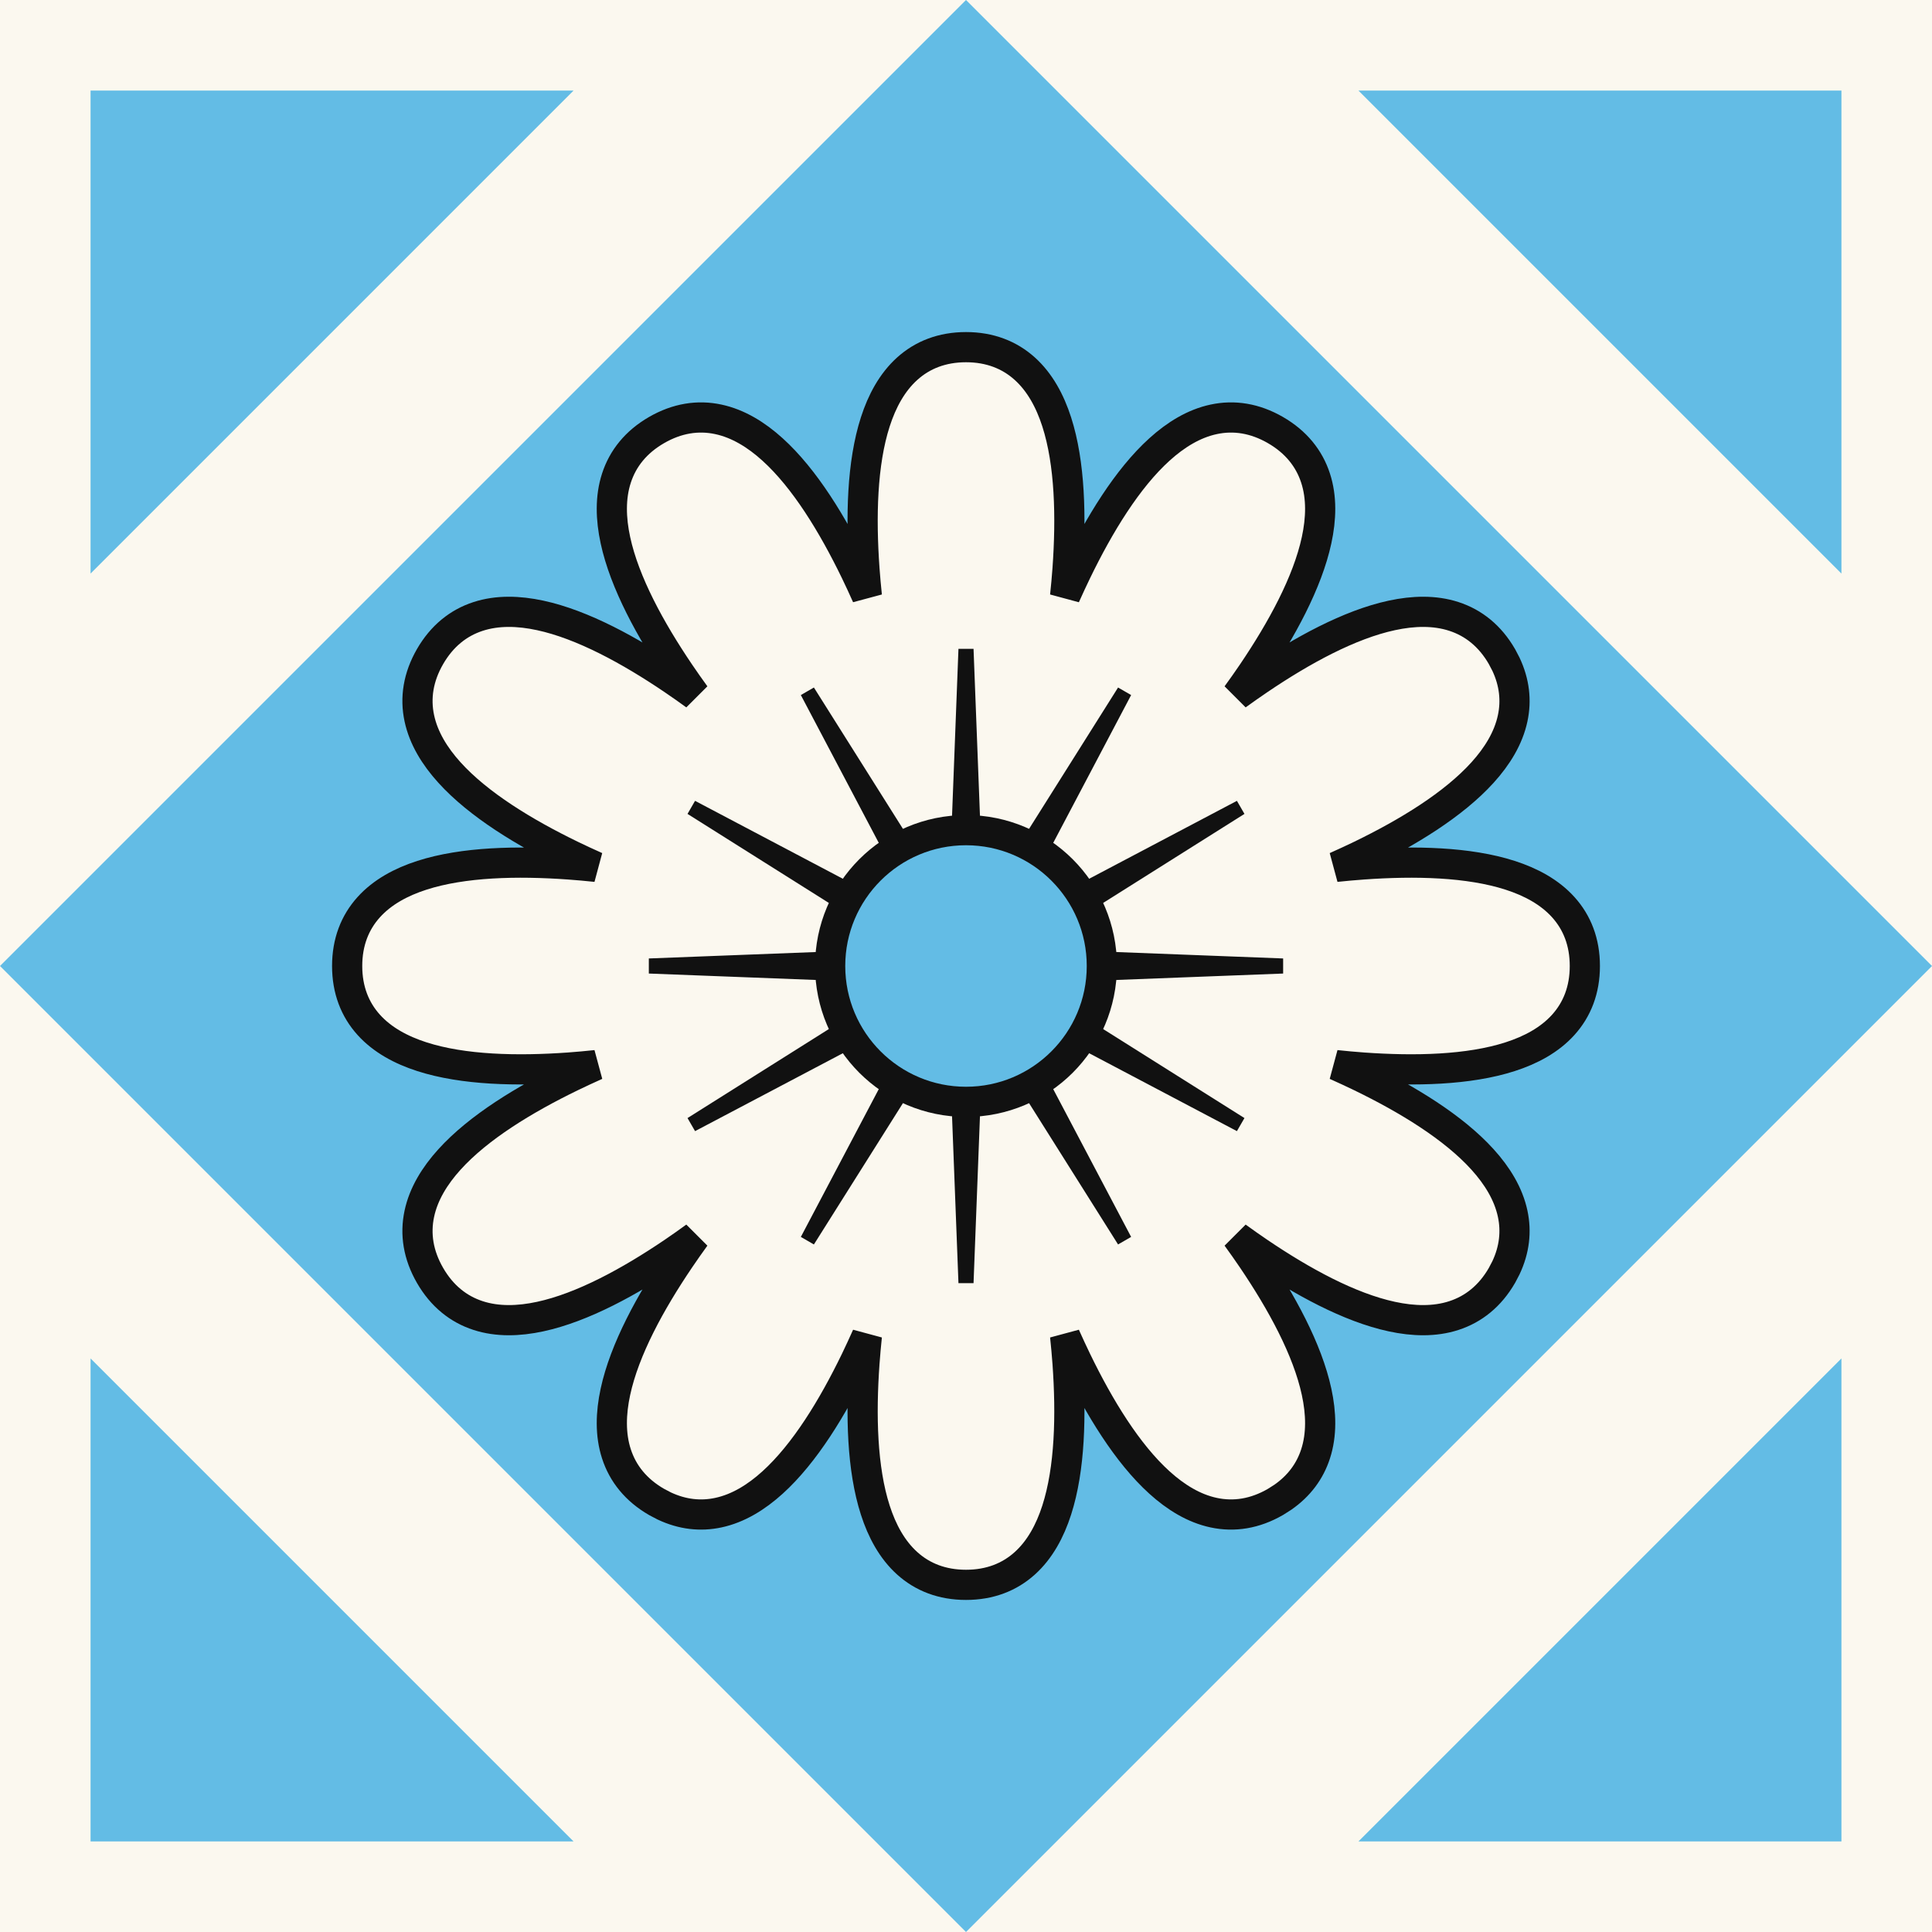
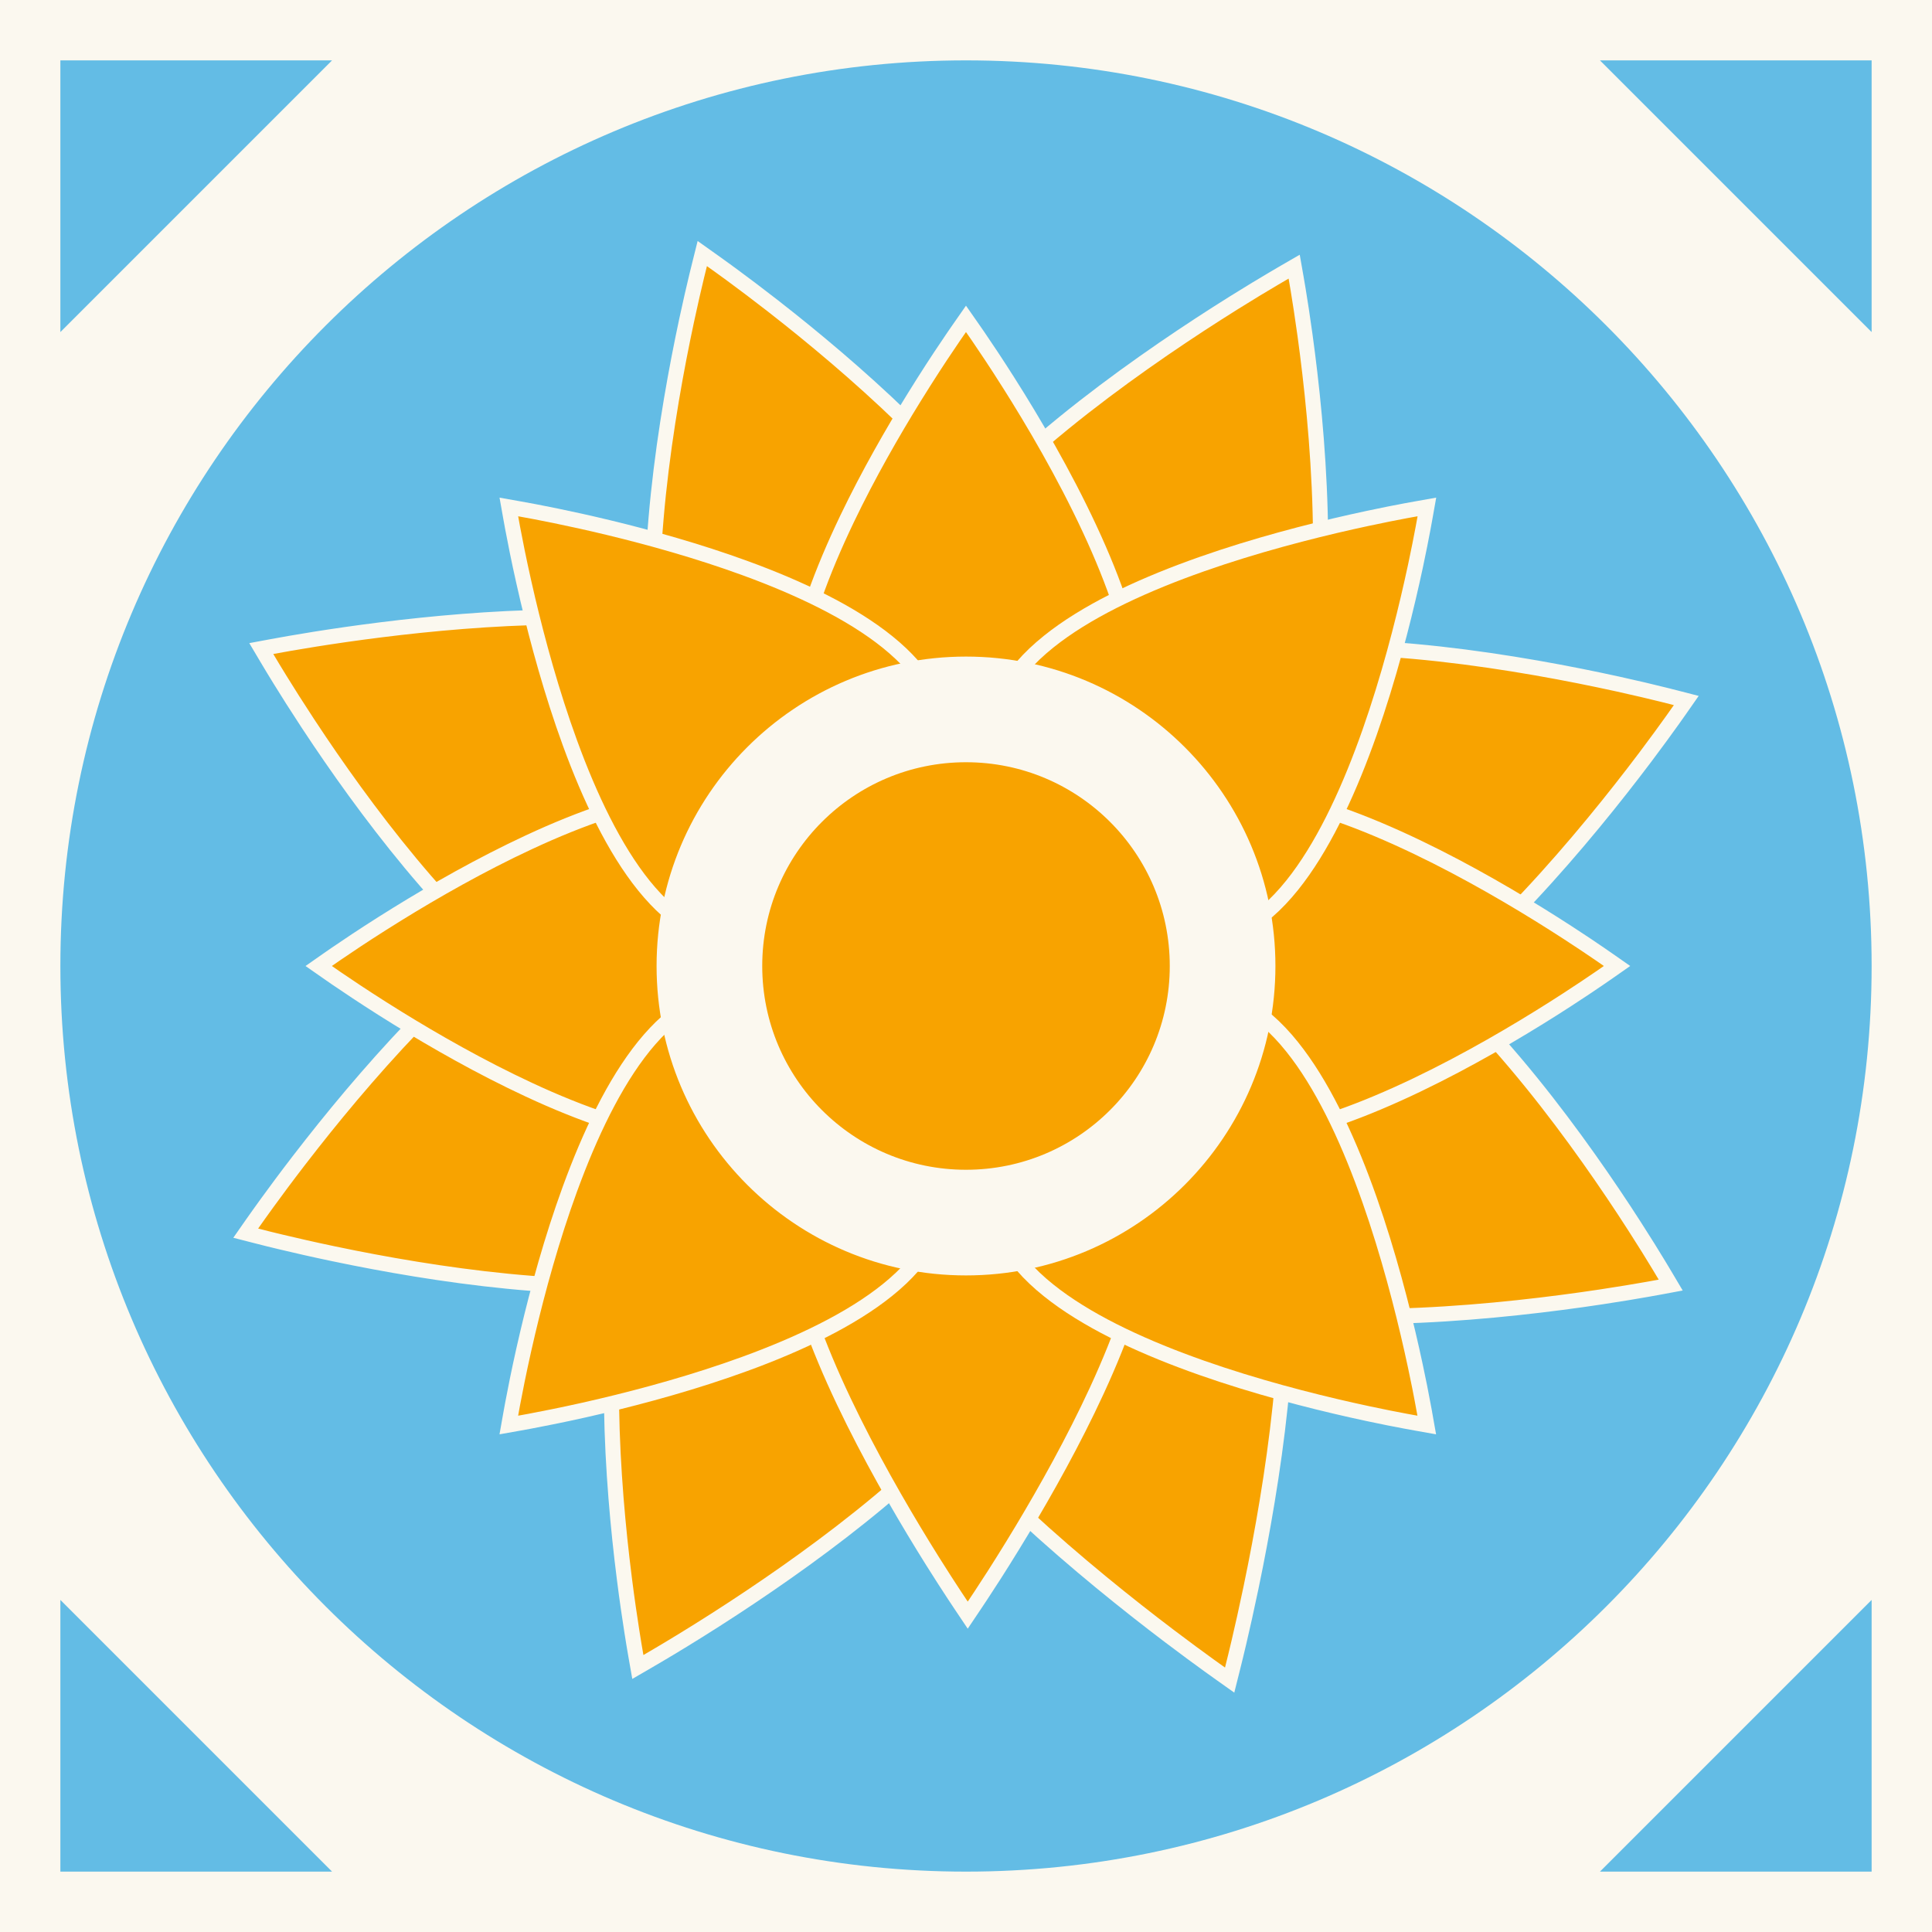
- <svg xmlns="http://www.w3.org/2000/svg" width="64" height="64" viewBox="0 0 64 64" fill="none">
-   <g clip-path="url(#clip0_2741_1963)">
-     <rect width="64" height="64" fill="#FBF8EF" />
-     <rect width="45.255" height="45.255" transform="translate(0 32) rotate(-45)" fill="#63BCE5" />
-     <path d="M32 11.5C32.787 11.5 33.438 11.754 33.948 12.214C34.448 12.665 34.783 13.286 35.005 13.976C35.447 15.347 35.487 17.128 35.364 18.848C35.343 19.148 35.314 19.448 35.283 19.745C35.406 19.472 35.532 19.198 35.663 18.928C36.416 17.377 37.342 15.854 38.41 14.888C38.948 14.401 39.548 14.031 40.206 13.891C40.878 13.747 41.569 13.853 42.25 14.246C42.931 14.639 43.368 15.185 43.58 15.839C43.788 16.479 43.767 17.184 43.614 17.893C43.311 19.301 42.455 20.864 41.489 22.292C41.321 22.541 41.146 22.786 40.971 23.028C41.213 22.853 41.459 22.679 41.708 22.511C43.136 21.545 44.699 20.689 46.107 20.386C46.816 20.233 47.521 20.212 48.161 20.42C48.815 20.632 49.361 21.069 49.754 21.75L49.888 22.006C50.169 22.604 50.235 23.206 50.109 23.794C49.969 24.452 49.599 25.052 49.112 25.59C48.146 26.658 46.623 27.584 45.072 28.337C44.801 28.468 44.527 28.593 44.254 28.716C44.552 28.685 44.852 28.657 45.152 28.636C46.872 28.513 48.653 28.553 50.024 28.995C50.715 29.217 51.335 29.552 51.786 30.052C52.246 30.562 52.5 31.213 52.5 32C52.5 32.787 52.246 33.438 51.786 33.948C51.335 34.448 50.715 34.783 50.024 35.005C48.653 35.447 46.872 35.487 45.152 35.364C44.852 35.343 44.552 35.314 44.254 35.283C44.527 35.406 44.801 35.532 45.072 35.663C46.623 36.416 48.146 37.342 49.112 38.41C49.599 38.948 49.969 39.548 50.109 40.206C50.235 40.794 50.169 41.396 49.888 41.994L49.754 42.25C49.361 42.931 48.815 43.368 48.161 43.58C47.521 43.788 46.816 43.767 46.107 43.614C44.699 43.311 43.136 42.455 41.708 41.489C41.459 41.321 41.213 41.146 40.971 40.971C41.146 41.213 41.321 41.459 41.489 41.708C42.455 43.136 43.311 44.699 43.614 46.107C43.767 46.816 43.788 47.521 43.58 48.161C43.395 48.733 43.037 49.222 42.494 49.599L42.25 49.754C41.569 50.147 40.878 50.253 40.206 50.109C39.548 49.969 38.948 49.599 38.41 49.112C37.342 48.146 36.416 46.623 35.663 45.072C35.532 44.801 35.406 44.527 35.283 44.254C35.314 44.552 35.343 44.852 35.364 45.152C35.487 46.872 35.447 48.653 35.005 50.024C34.783 50.715 34.448 51.335 33.948 51.786C33.438 52.246 32.787 52.5 32 52.5C31.213 52.5 30.562 52.246 30.052 51.786C29.552 51.335 29.217 50.715 28.995 50.024C28.553 48.653 28.513 46.872 28.636 45.152C28.657 44.852 28.685 44.552 28.716 44.254C28.593 44.527 28.468 44.801 28.337 45.072C27.584 46.623 26.658 48.146 25.59 49.112C25.052 49.599 24.452 49.969 23.794 50.109C23.206 50.235 22.604 50.169 22.006 49.888L21.75 49.754C21.069 49.361 20.632 48.815 20.42 48.161C20.212 47.521 20.233 46.816 20.386 46.107C20.689 44.699 21.545 43.136 22.511 41.708C22.679 41.459 22.853 41.213 23.028 40.971C22.786 41.146 22.541 41.321 22.292 41.489C20.864 42.455 19.301 43.311 17.893 43.614C17.184 43.767 16.479 43.788 15.839 43.58C15.185 43.368 14.639 42.931 14.246 42.25C13.853 41.569 13.747 40.878 13.891 40.206C14.031 39.548 14.401 38.948 14.888 38.41C15.854 37.342 17.377 36.416 18.928 35.663C19.198 35.532 19.472 35.406 19.745 35.283C19.448 35.314 19.148 35.343 18.848 35.364C17.128 35.487 15.347 35.447 13.976 35.005C13.286 34.783 12.665 34.448 12.214 33.948C11.754 33.438 11.5 32.787 11.5 32C11.5 31.213 11.754 30.562 12.214 30.052C12.665 29.552 13.286 29.217 13.976 28.995C15.347 28.553 17.128 28.513 18.848 28.636C19.148 28.657 19.448 28.685 19.745 28.716C19.472 28.594 19.198 28.468 18.928 28.337C17.377 27.584 15.854 26.658 14.888 25.59C14.401 25.052 14.031 24.452 13.891 23.794C13.747 23.122 13.853 22.431 14.246 21.75C14.639 21.069 15.185 20.632 15.839 20.42C16.479 20.212 17.184 20.233 17.893 20.386C19.301 20.689 20.864 21.545 22.292 22.511C22.541 22.679 22.786 22.853 23.028 23.028C22.853 22.786 22.679 22.541 22.511 22.292C21.545 20.864 20.689 19.301 20.386 17.893C20.233 17.184 20.212 16.479 20.42 15.839C20.632 15.185 21.069 14.639 21.75 14.246C22.431 13.853 23.122 13.747 23.794 13.891C24.452 14.031 25.052 14.401 25.59 14.888C26.658 15.854 27.584 17.377 28.337 18.928C28.468 19.198 28.594 19.472 28.716 19.745C28.685 19.448 28.657 19.148 28.636 18.848C28.513 17.128 28.553 15.347 28.995 13.976C29.217 13.286 29.552 12.665 30.052 12.214C30.562 11.754 31.213 11.5 32 11.5Z" fill="#FBF8EF" stroke="#111111" />
-     <path d="M32.322 29.875L32.353 30.682L32.783 29.999L37.249 22.908L33.342 30.32L32.965 31.035L33.68 30.658L41.091 26.75L34.001 31.217L33.318 31.646L34.125 31.678L42.496 32L34.125 32.322L33.318 32.353L34.001 32.783L41.091 37.249L33.68 33.342L32.965 32.965L33.342 33.68L37.249 41.091L32.783 34.001L32.353 33.318L32.322 34.125L32 42.496L31.678 34.125L31.646 33.318L31.217 34.001L26.75 41.091L30.658 33.68L31.035 32.965L30.32 33.342L22.908 37.249L29.999 32.783L30.682 32.353L29.875 32.322L21.503 32L29.875 31.678L30.682 31.646L29.999 31.217L22.908 26.75L30.32 30.658L31.035 31.035L30.658 30.32L26.75 22.908L31.217 29.999L31.646 30.682L31.678 29.875L32 21.503L32.322 29.875Z" stroke="#111111" stroke-width="0.5" />
-     <rect x="27.5" y="27.5" width="9" height="9" rx="4.5" fill="#63BCE5" stroke="#111111" />
-     <path d="M61 45V61H45L61 45Z" fill="#63BCE5" />
-     <path d="M45 3H61V19L45 3Z" fill="#63BCE5" />
-     <path d="M19 3H3V19L19 3Z" fill="#63BCE5" />
-     <path d="M19 61H3V45L19 61Z" fill="#63BCE5" />
+ <svg xmlns="http://www.w3.org/2000/svg" width="128" height="128" viewBox="0 0 128 128" fill="none">
+   <g clip-path="url(#clip0_2802_112)">
+     <mask id="mask0_2802_112" style="mask-type:luminance" maskUnits="userSpaceOnUse" x="0" y="0" width="128" height="128">
+       <path d="M128 0H0V128H128V0Z" fill="white" />
+     </mask>
+     <g mask="url(#mask0_2802_112)">
+       <path d="M128 0H0V128H128V0Z" fill="#FBF8EF" />
+       <path d="M64 4C30.863 4 4 30.863 4 64C4 97.137 30.863 124 64 124C97.137 124 124 97.137 124 64C124 30.863 97.137 4 64 4Z" fill="#63BCE5" />
+       <path d="M74.684 46.368C75.866 45.241 77.462 44.444 79.335 43.894L80.052 43.698C83.699 42.781 88.255 42.727 92.775 43.082L93.677 43.157C98.184 43.564 102.582 44.348 105.923 45.048L107.201 45.322C108.417 45.59 109.444 45.835 110.22 46.027L110.22 46.028L111.021 46.23L111.72 46.41L111.307 47.001L110.83 47.676C110.365 48.327 109.745 49.181 108.996 50.176L108.204 51.215C106.122 53.921 103.291 57.378 100.133 60.618L99.497 61.263C96.295 64.472 92.8 67.395 89.433 69.071L88.762 69.389C86.981 70.19 85.251 70.623 83.619 70.536C82.079 70.454 80.652 69.909 79.384 68.822L79.133 68.597C76.408 66.059 74.551 63.448 73.479 60.55C72.407 57.652 72.119 54.46 72.538 50.759L72.582 50.425C72.837 48.775 73.567 47.433 74.684 46.368Z" fill="#F8A300" stroke="#FBF8EF" />
+       <path d="M39.572 58.574C41.235 57.866 42.851 57.492 44.381 57.573C46.024 57.661 47.538 58.274 48.867 59.512L49.368 59.989C51.822 62.378 53.516 64.842 54.521 67.559C55.525 70.276 55.842 73.251 55.532 76.662L55.463 77.349C55.258 79.153 54.508 80.605 53.316 81.741C52.208 82.797 50.736 83.565 49.013 84.109L48.665 84.215C45.143 85.249 40.65 85.391 36.13 85.093L35.226 85.027C31.01 84.697 26.833 84.012 23.468 83.345L22.077 83.061C20.741 82.781 19.574 82.514 18.638 82.29L17.781 82.082L17.78 82.082C17.472 82.005 17.203 81.937 16.979 81.879L16.28 81.7L16.693 81.108L17.171 80.433L17.686 79.717C18.252 78.937 18.964 77.975 19.796 76.894L20.668 75.774C22.79 73.078 25.517 69.84 28.504 66.846L29.148 66.208C32.387 63.042 35.891 60.226 39.238 58.72L39.572 58.574Z" fill="#F8A300" stroke="#FBF8EF" />
+       <path d="M47.125 17.223L47.777 17.69L48.469 18.194C49.222 18.747 50.151 19.445 51.197 20.259L52.28 21.112C54.885 23.188 58.014 25.854 60.91 28.772L61.528 29.402C64.592 32.566 67.318 35.988 68.783 39.252L69.059 39.902C70.306 43.029 70.317 45.972 68.275 48.382L68.056 48.629C65.622 51.272 63.111 53.07 60.32 54.102C57.703 55.069 54.836 55.365 51.547 55.05L50.884 54.978C47.35 54.559 45.308 51.986 44.232 48.33L44.041 47.631C43.142 44.078 43.071 39.645 43.393 35.249L43.464 34.371C43.836 29.988 44.572 25.712 45.233 22.464L45.492 21.223C45.746 20.041 45.977 19.043 46.159 18.288L46.351 17.509L46.528 16.799L47.125 17.223Z" fill="#F8A300" stroke="#FBF8EF" />
+       <path d="M73.447 74.055C74.627 73.546 75.869 73.139 77.48 72.956L77.819 72.924C79.488 72.804 80.808 73.242 81.845 74.106L82.049 74.286C82.986 75.149 83.68 76.383 84.177 77.886L84.28 78.213C85.284 81.516 85.385 85.998 85.046 90.605L84.972 91.528C84.603 95.837 83.878 100.189 83.18 103.72L82.883 105.181C82.59 106.587 82.313 107.819 82.08 108.81L81.863 109.719C81.781 110.06 81.707 110.356 81.645 110.601L81.467 111.31L80.871 110.887L80.133 110.359C79.446 109.863 78.546 109.203 77.499 108.411L76.406 107.576C73.565 105.383 69.95 102.428 66.606 99.212L65.941 98.564C62.526 95.204 59.482 91.606 57.951 88.317L57.808 88C57.069 86.313 56.747 84.721 56.987 83.297L57.039 83.033C57.33 81.721 58.124 80.551 59.554 79.584L59.84 79.394C61.26 78.482 62.536 78.017 63.862 77.638L65.116 77.299L65.915 77.087C66.729 76.867 67.591 76.615 68.518 76.272C69.755 75.815 70.797 75.311 71.77 74.839L72.943 74.28L73.447 74.055Z" fill="#F8A300" stroke="#FBF8EF" />
+       <path d="M85.866 18.372L86.002 19.172C86.13 19.945 86.289 20.967 86.456 22.176L86.624 23.446C87.047 26.765 87.463 31.126 87.491 35.567L87.491 36.456C87.465 40.906 87.026 45.365 85.794 48.875L85.536 49.564C84.152 53.056 81.911 55.437 78.407 55.722L78.064 55.743C74.541 55.889 71.522 55.458 68.831 54.376L68.297 54.15C65.648 52.98 63.31 51.152 61.112 48.584L60.674 48.06C59.538 46.671 59.047 45.141 59.098 43.52C59.149 41.912 59.731 40.246 60.688 38.558L61.065 37.922C63.037 34.741 66.273 31.52 69.773 28.607L70.476 28.028C74.004 25.159 77.722 22.625 80.62 20.773L81.732 20.07C82.797 19.405 83.709 18.856 84.403 18.447L85.123 18.025L85.742 17.667L85.866 18.372Z" fill="#F8A300" stroke="#FBF8EF" />
+       <path d="M42.602 78.209C44.041 74.79 46.351 72.514 49.937 72.365L50.635 72.343C54.091 72.274 57.056 72.788 59.704 73.958L60.229 74.2C62.837 75.458 65.146 77.38 67.326 80.048L67.531 80.309C68.521 81.628 68.95 83.068 68.903 84.587C68.855 86.094 68.34 87.654 67.488 89.234L67.312 89.55C65.513 92.725 62.383 95.961 58.924 98.914L58.228 99.501C54.963 102.22 51.473 104.666 48.581 106.558L47.381 107.334C45.836 108.321 44.524 109.115 43.598 109.661L43.597 109.661C43.322 109.824 43.081 109.965 42.878 110.082L42.259 110.441L42.135 109.736L41.999 108.936L41.862 108.082C41.715 107.15 41.545 105.99 41.376 104.662L41.208 103.282C40.822 99.94 40.486 95.803 40.51 91.652L40.521 90.761C40.603 86.315 41.126 81.923 42.465 78.544L42.602 78.209Z" fill="#F8A300" stroke="#FBF8EF" />
+       <path d="M18.015 42.838C20.571 42.363 28.572 40.997 36.593 40.888L37.503 40.881C42.046 40.875 46.52 41.3 49.943 42.541L50.281 42.667C51.953 43.312 53.355 44.162 54.369 45.274C55.392 46.397 56.001 47.768 56.107 49.411L56.121 49.744C56.201 53.188 55.698 56.149 54.535 58.801L54.295 59.328C53.044 61.939 51.127 64.257 48.457 66.453L47.913 66.891C45.093 69.111 41.858 68.885 38.54 67.225L38.219 67.059C35.003 65.364 31.749 62.368 28.793 59.045L28.206 58.376C25.487 55.238 23.051 51.878 21.171 49.089L20.4 47.931C19.664 46.812 19.038 45.82 18.543 45.017L18.092 44.279C17.931 44.013 17.792 43.781 17.676 43.585L17.311 42.969L18.015 42.838Z" fill="#F8A300" stroke="#FBF8EF" />
+       <path d="M80.362 61.009C83.209 58.946 86.459 59.296 89.782 61.048L90.426 61.404C93.645 63.268 96.879 66.369 99.794 69.732L100.372 70.407C103.241 73.798 105.761 77.381 107.6 80.177L108.297 81.25C108.958 82.277 109.502 83.157 109.907 83.828L110.324 84.523L110.689 85.139L109.986 85.27L109.165 85.418C108.371 85.558 107.322 85.735 106.081 85.922L104.778 86.112C101.372 86.591 96.9 87.085 92.354 87.2L91.445 87.219C86.891 87.283 82.338 86.942 78.771 85.809L78.071 85.572C76.246 84.913 74.719 84.025 73.635 82.837C72.542 81.639 71.919 80.157 71.878 78.363L71.87 77.681C71.869 74.301 72.455 71.392 73.706 68.78L73.965 68.262C75.305 65.689 77.317 63.397 80.088 61.217L80.362 61.009Z" fill="#F8A300" stroke="#FBF8EF" />
+       <path d="M78.105 53.134C79.367 52.584 80.856 52.42 82.482 52.533L83.101 52.589C86.222 52.929 89.798 54.215 93.221 55.808L93.903 56.13C97.303 57.76 100.508 59.656 102.911 61.178L103.828 61.765C104.699 62.329 105.43 62.82 105.979 63.197L106.546 63.589L107.133 63.999L106.547 64.409L105.979 64.801C105.43 65.178 104.699 65.669 103.828 66.233L102.911 66.821C100.508 68.343 97.303 70.238 93.903 71.868L93.221 72.19C89.798 73.783 86.222 75.069 83.101 75.409L82.482 75.465C80.856 75.578 79.367 75.414 78.105 74.864C76.91 74.344 75.941 73.49 75.258 72.252L75.125 71.999C73.728 69.205 73.029 66.602 73.029 63.999C73.029 61.396 73.728 58.793 75.125 55.999L75.258 55.746C75.941 54.509 76.91 53.654 78.105 53.134Z" fill="#F8A300" stroke="#FBF8EF" />
+       <path d="M46.369 52.505C47.761 52.468 49.039 52.653 50.144 53.134C51.418 53.688 52.435 54.624 53.123 55.999L53.377 56.52C54.605 59.118 55.218 61.559 55.218 63.999C55.218 66.439 54.605 68.879 53.377 71.478L53.123 71.999C52.435 73.374 51.418 74.31 50.144 74.864C49.039 75.345 47.761 75.531 46.369 75.494L45.765 75.465C42.707 75.253 39.154 74.054 35.713 72.505L35.027 72.19C31.832 70.704 28.772 68.951 26.339 67.448L25.336 66.821C24.696 66.415 24.112 66.036 23.597 65.695L22.268 64.802C22.05 64.652 21.86 64.52 21.702 64.409L21.115 64L21.701 63.59L22.268 63.197L23.597 62.303C24.112 61.962 24.696 61.583 25.336 61.178L26.339 60.551C28.772 59.048 31.832 57.294 35.027 55.808L35.713 55.493C39.154 53.945 42.707 52.745 45.765 52.533L46.369 52.505Z" fill="#F8A300" stroke="#FBF8EF" />
+       <path d="M64.409 21.714L64.802 22.28L65.695 23.609C66.036 24.124 66.415 24.708 66.82 25.349H66.821C68.444 27.912 70.492 31.388 72.19 35.039L72.505 35.726C74.053 39.166 75.253 42.719 75.465 45.777L75.494 46.381C75.531 47.773 75.345 49.051 74.864 50.156C74.344 51.351 73.489 52.319 72.252 53.002L71.999 53.135C69.205 54.532 66.602 55.23 63.999 55.23C61.559 55.23 59.118 54.617 56.52 53.389L55.999 53.135C54.624 52.447 53.688 51.43 53.134 50.156C52.584 48.893 52.42 47.404 52.533 45.777L52.589 45.159C52.93 42.038 54.215 38.462 55.808 35.039L56.13 34.357C57.543 31.411 59.155 28.61 60.551 26.352L61.178 25.349C61.989 24.067 62.695 23.013 63.197 22.28L63.589 21.714L63.999 21.126L64.409 21.714Z" fill="#F8A300" stroke="#FBF8EF" />
+       <path d="M68.616 74.685C69.695 74.626 70.794 74.668 72.12 74.999L72.398 75.074C73.76 75.477 74.685 76.23 75.257 77.244L75.366 77.45C75.821 78.359 76.016 79.461 76.004 80.697L75.984 81.277C75.814 84.223 74.59 87.84 72.989 91.42L72.664 92.136C71.126 95.47 69.297 98.731 67.727 101.346L67.071 102.425C66.647 103.116 66.25 103.747 65.894 104.306L64.957 105.748C64.794 105.996 64.65 106.211 64.53 106.389L64.115 107.007L63.7 106.388L63.274 105.748C62.88 105.149 62.366 104.357 61.775 103.415L61.161 102.425C59.571 99.834 57.594 96.407 55.905 92.849L55.571 92.136C53.924 88.563 52.61 84.907 52.303 81.875L52.255 81.277C52.164 79.707 52.372 78.326 52.982 77.244L53.102 77.045C53.721 76.066 54.699 75.354 56.12 74.999L56.675 74.874C57.94 74.621 59.008 74.632 60.085 74.715L61.167 74.814L61.853 74.881C62.554 74.945 63.298 74.999 64.12 74.999C65.216 74.999 66.173 74.905 67.072 74.815V74.814C67.441 74.778 67.803 74.742 68.155 74.715L68.616 74.685Z" fill="#F8A300" stroke="#FBF8EF" />
+       <path d="M94.41 34.291L94.286 34.97C94.163 35.625 93.995 36.489 93.778 37.504L93.544 38.567C92.921 41.343 91.995 44.949 90.745 48.506L90.49 49.216C89.196 52.762 87.576 56.2 85.61 58.648L85.212 59.124C84.142 60.354 82.974 61.291 81.692 61.796C80.48 62.273 79.19 62.353 77.832 61.961L77.559 61.876C74.781 60.95 72.555 59.709 70.771 58.041L70.42 57.701C68.695 55.976 67.404 53.817 66.435 51.111L66.246 50.562C65.76 49.104 65.817 47.723 66.326 46.43C66.83 45.148 67.767 43.98 68.998 42.909L69.474 42.512C71.922 40.546 75.359 38.926 78.905 37.632L79.616 37.377C83.172 36.126 86.779 35.2 89.554 34.577L90.618 34.344C91.633 34.127 92.496 33.957 93.152 33.835L93.831 33.712L94.535 33.587L94.41 34.291Z" fill="#F8A300" stroke="#FBF8EF" />
+       <path d="M46.555 66.2C47.848 65.691 49.229 65.634 50.688 66.12L51.235 66.31C53.941 67.278 56.101 68.569 57.826 70.295L58.166 70.645C59.834 72.429 61.075 74.655 62.001 77.434L62.086 77.706C62.478 79.064 62.398 80.354 61.921 81.566C61.479 82.688 60.707 83.722 59.696 84.681L59.249 85.087C56.937 87.1 53.576 88.764 50.048 90.102L49.341 90.364C46.031 91.572 42.626 92.497 39.844 93.154L38.691 93.42C37.951 93.586 37.27 93.73 36.665 93.853L35.094 94.161C34.834 94.21 34.606 94.251 34.415 94.285L33.711 94.41L33.836 93.705L33.959 93.027L34.267 91.455C34.39 90.85 34.535 90.169 34.701 89.429L34.967 88.276C35.624 85.494 36.548 82.09 37.756 78.78L38.02 78.072C39.357 74.545 41.022 71.184 43.034 68.872L43.44 68.425C44.399 67.414 45.433 66.642 46.555 66.2Z" fill="#F8A300" stroke="#FBF8EF" />
+       <path d="M34.417 33.713C36.533 34.088 43.125 35.36 49.373 37.644L50.079 37.906C53.601 39.244 56.954 40.907 59.26 42.918L59.706 43.324C60.714 44.282 61.484 45.315 61.924 46.435C62.4 47.646 62.479 48.934 62.087 50.29L62.003 50.562C61.016 53.526 59.669 55.861 57.829 57.701C56.103 59.427 53.943 60.718 51.238 61.687L50.69 61.876C49.232 62.362 47.85 62.305 46.557 61.796C45.436 61.354 44.401 60.582 43.443 59.571L43.037 59.124C41.024 56.812 39.359 53.452 38.021 49.924L37.758 49.216C36.551 45.906 35.627 42.502 34.969 39.72L34.704 38.567C34.537 37.827 34.392 37.146 34.269 36.541L33.961 34.97C33.913 34.71 33.872 34.483 33.838 34.293L33.713 33.588L34.417 33.713Z" fill="#F8A300" stroke="#FBF8EF" />
+       <path d="M77.823 66.035C79.181 65.643 80.471 65.723 81.684 66.2C82.965 66.705 84.133 67.642 85.204 68.872L85.602 69.349C87.568 71.797 89.187 75.234 90.481 78.78L90.736 79.49C91.987 83.047 92.913 86.653 93.536 89.429L93.769 90.493C93.987 91.508 94.156 92.372 94.278 93.027H94.277C94.326 93.287 94.368 93.514 94.401 93.705L94.526 94.41L93.822 94.285L93.144 94.161C92.488 94.039 91.625 93.871 90.609 93.653L89.546 93.42C86.77 92.797 83.164 91.87 79.607 90.619L78.897 90.364C75.351 89.07 71.914 87.451 69.466 85.484L68.989 85.087C67.759 84.016 66.822 82.848 66.317 81.566C65.808 80.273 65.751 78.892 66.237 77.434L66.427 76.885C67.395 74.18 68.687 72.02 70.412 70.295L70.763 69.955C72.546 68.287 74.772 67.046 77.551 66.12L77.823 66.035Z" fill="#F8A300" stroke="#FBF8EF" />
+       <path d="M64 44C75.046 44 84 52.954 84 64C84 75.046 75.046 84 64 84C52.954 84 44 75.046 44 64C44 52.954 52.954 44 64 44Z" fill="#FBF8EF" stroke="#FBF8EF" />
+       <path d="M64 50C71.732 50 78 56.268 78 64C78 71.732 71.732 78 64 78C56.268 78 50 71.732 50 64C50 56.268 56.268 50 64 50Z" fill="#F8A300" stroke="#FBF8EF" />
+       <path d="M124 106V124H106L124 106Z" fill="#63BCE5" />
+       <path d="M106 4H124V22L106 4Z" fill="#63BCE5" />
+       <path d="M22 4H4V22L22 4Z" fill="#63BCE5" />
+       <path d="M22 124H4V106L22 124Z" fill="#63BCE5" />
+     </g>
  </g>
  <defs>
-     <clipPath id="clip0_2741_1963">
-       <rect width="64" height="64" fill="white" />
+     <clipPath id="clip0_2802_112">
+       <rect width="128" height="128" fill="white" />
    </clipPath>
  </defs>
</svg>
